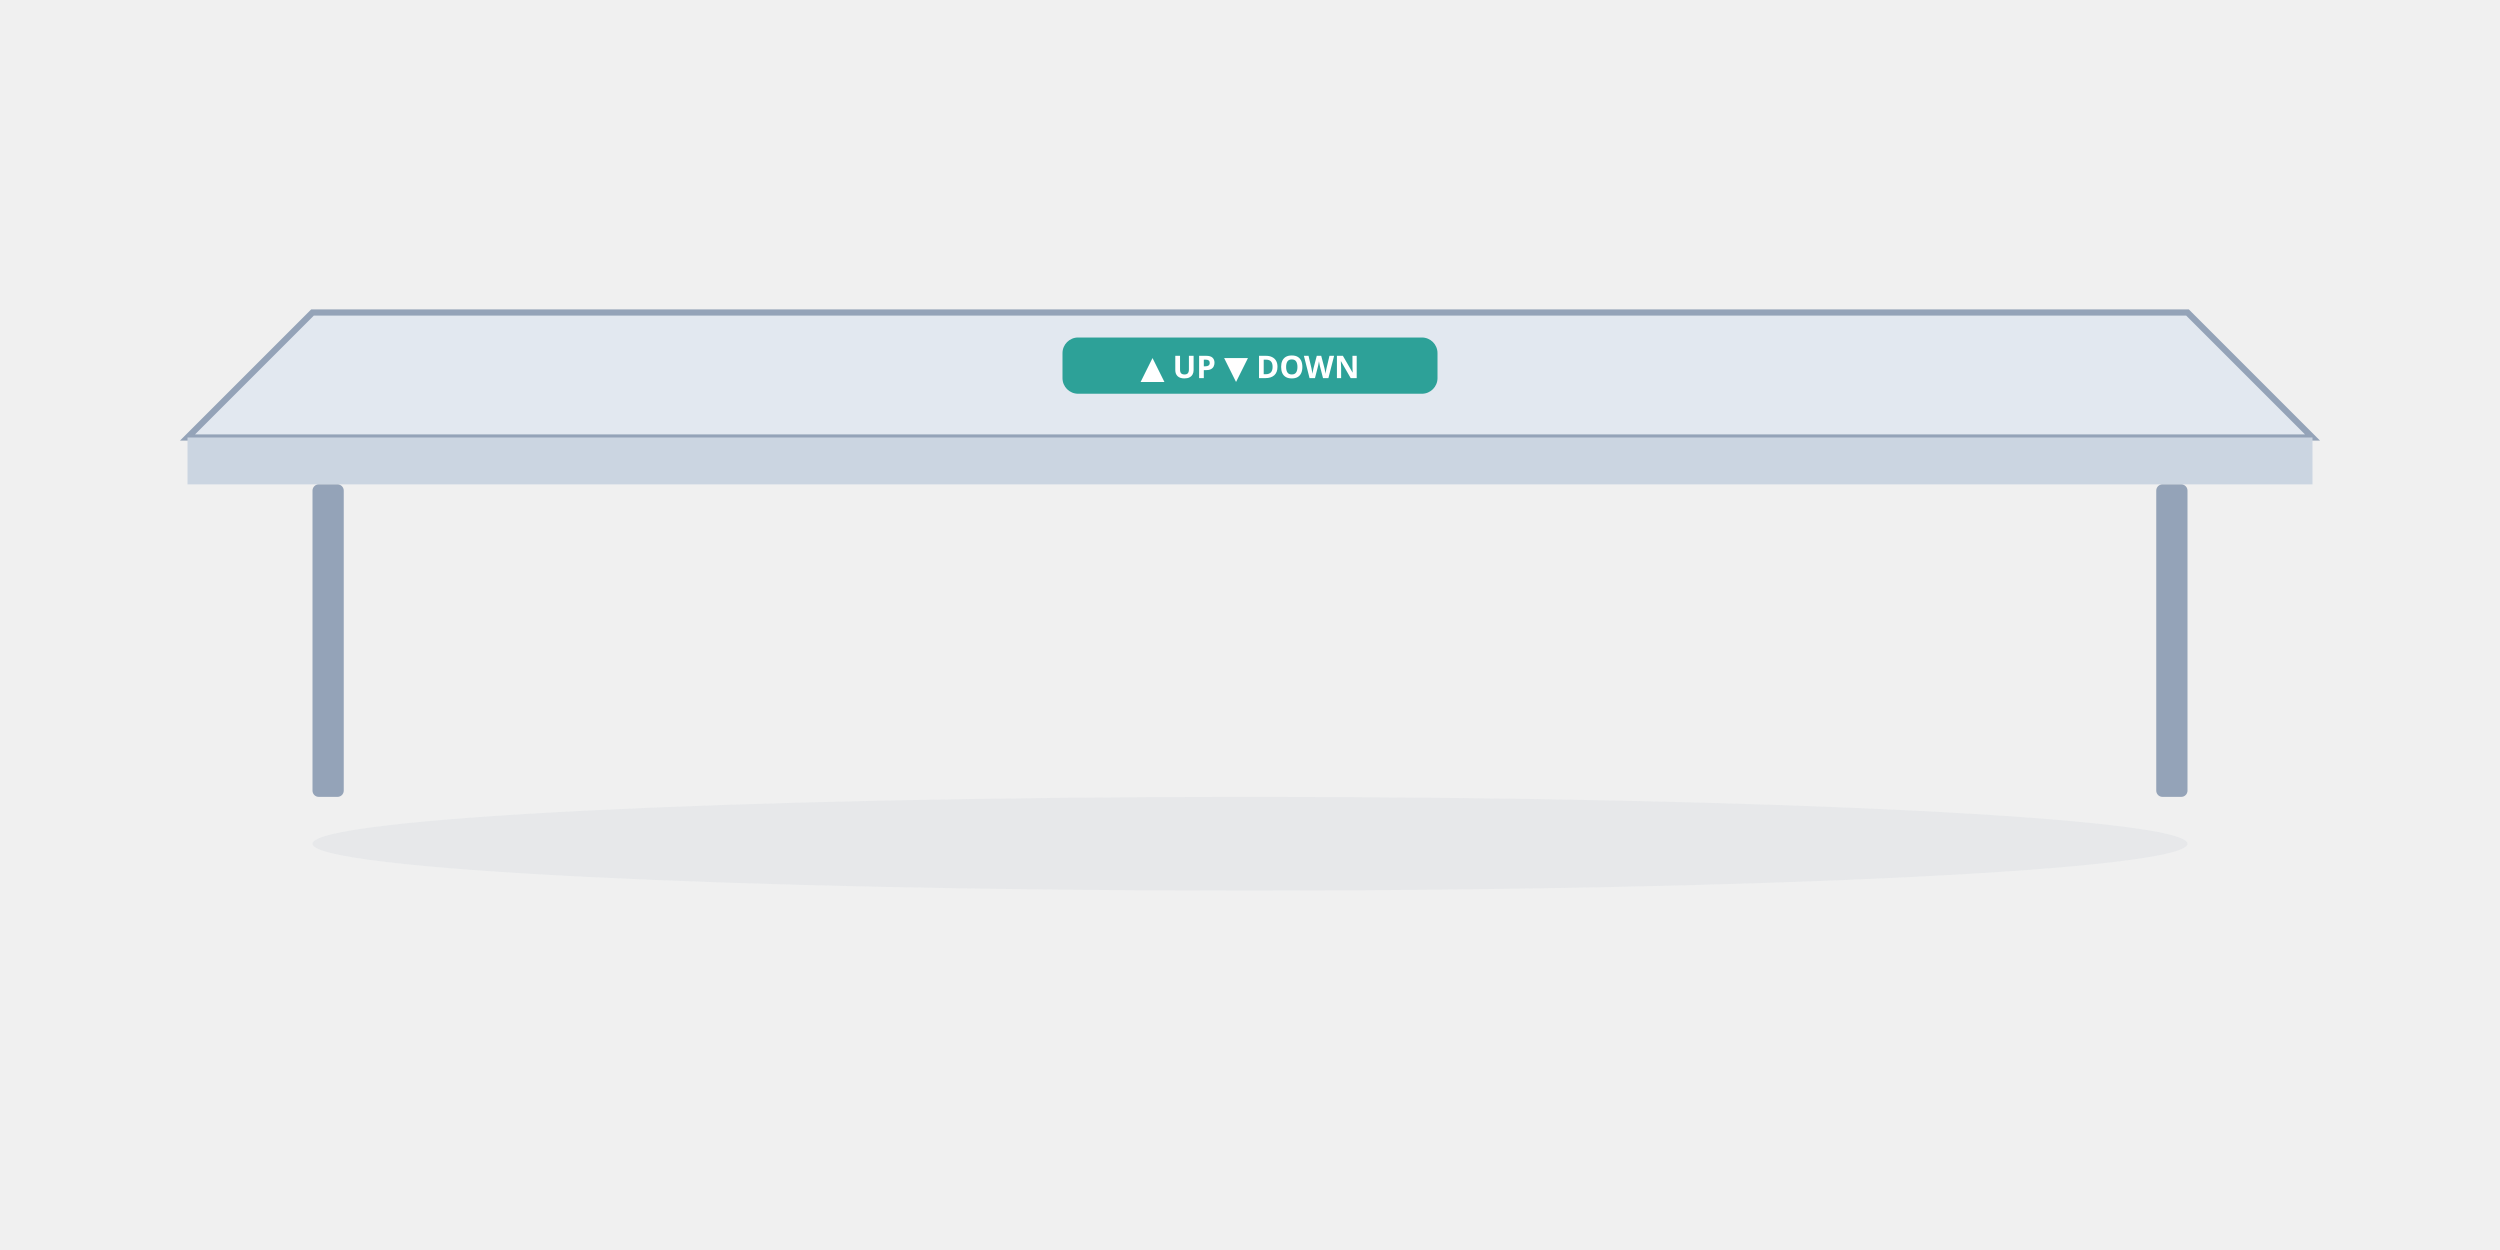
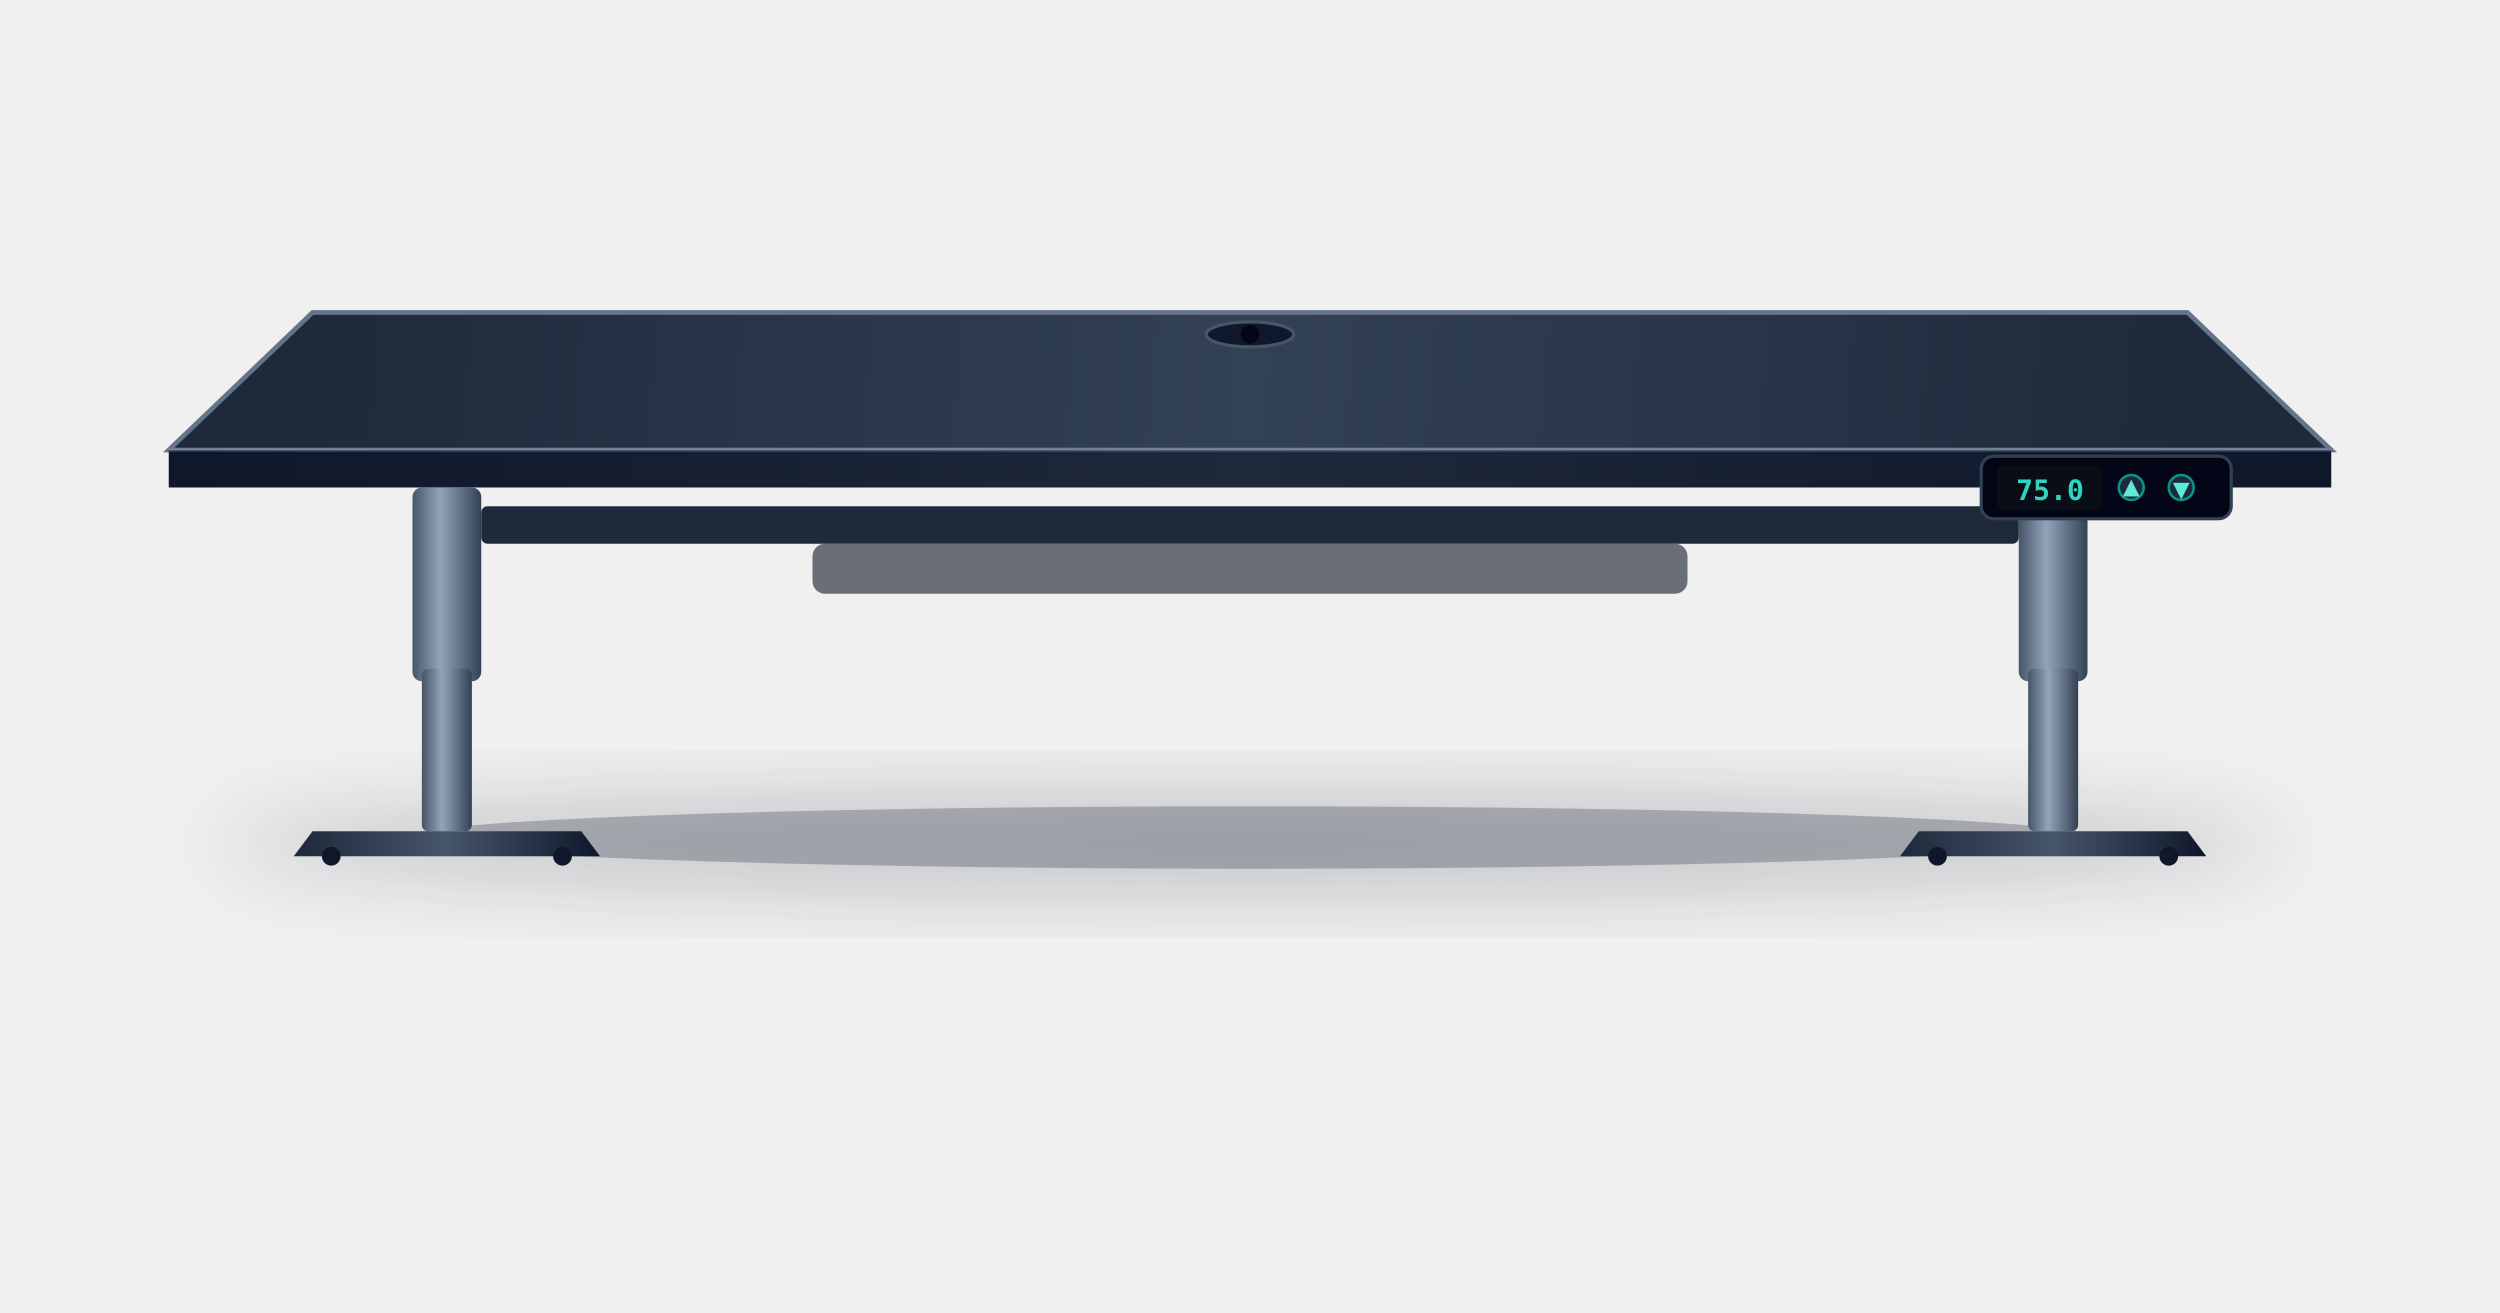
- <svg xmlns="http://www.w3.org/2000/svg" width="800" height="400" viewBox="0 0 800 400">
-   <polygon points="100,100 700,100 740,140 60,140" fill="#e2e8f0" stroke="#94a3b8" stroke-width="2" />
-   <polygon points="60,140 740,140 740,155 60,155" fill="#cbd5e1" />
-   <rect x="100" y="155" width="10" height="100" rx="2" fill="#94a3b8" />
-   <rect x="690" y="155" width="10" height="100" rx="2" fill="#94a3b8" />
-   <rect x="340" y="108" width="120" height="18" rx="5" fill="#0d9488" opacity="0.85" />
-   <text x="400" y="121" font-family="system-ui,sans-serif" font-size="10" font-weight="600" fill="white" text-anchor="middle">▲ UP ▼ DOWN</text>
-   <ellipse cx="400" cy="270" rx="300" ry="15" fill="#94a3b8" opacity="0.1" />
+ <svg xmlns="http://www.w3.org/2000/svg" width="800" height="420" viewBox="0 0 800 420" fill="none">
+   <defs>
+     <linearGradient id="sd-top" x1="100" y1="100" x2="700" y2="150" gradientUnits="userSpaceOnUse">
+       <stop offset="0%" stop-color="#1e293b" />
+       <stop offset="50%" stop-color="#334155" />
+       <stop offset="100%" stop-color="#1e293b" />
+     </linearGradient>
+     <linearGradient id="sd-edge" x1="60" y1="140" x2="740" y2="156" gradientUnits="userSpaceOnUse">
+       <stop offset="0%" stop-color="#0f172a" />
+       <stop offset="50%" stop-color="#1e293b" />
+       <stop offset="100%" stop-color="#0f172a" />
+     </linearGradient>
+     <linearGradient id="sd-leg" x1="0" y1="0" x2="1" y2="0">
+       <stop offset="0%" stop-color="#475569" />
+       <stop offset="40%" stop-color="#94a3b8" />
+       <stop offset="100%" stop-color="#334155" />
+     </linearGradient>
+     <linearGradient id="sd-foot" x1="0" y1="0" x2="1" y2="0">
+       <stop offset="0%" stop-color="#1e293b" />
+       <stop offset="50%" stop-color="#475569" />
+       <stop offset="100%" stop-color="#0f172a" />
+     </linearGradient>
+     <filter id="sd-shadow" x="50" y="240" width="700" height="60" filterUnits="userSpaceOnUse">
+       <feGaussianBlur stdDeviation="12" result="blur" />
+     </filter>
+   </defs>
+   <ellipse cx="400" cy="270" rx="330" ry="18" fill="#0f172a" opacity="0.18" filter="url(#sd-shadow)" />
+   <ellipse cx="400" cy="268" rx="270" ry="10" fill="#0f172a" opacity="0.25" />
+   <rect x="132" y="156" width="22" height="62" rx="3" fill="url(#sd-leg)" />
+   <rect x="135" y="214" width="16" height="52" rx="2" fill="url(#sd-leg)" />
+   <path d="M100 266 L186 266 L192 274 L94 274 Z" fill="url(#sd-foot)" />
+   <circle cx="106" cy="274" r="3" fill="#0f172a" />
+   <circle cx="180" cy="274" r="3" fill="#0f172a" />
+   <rect x="646" y="156" width="22" height="62" rx="3" fill="url(#sd-leg)" />
+   <rect x="649" y="214" width="16" height="52" rx="2" fill="url(#sd-leg)" />
+   <path d="M614 266 L700 266 L706 274 L608 274 Z" fill="url(#sd-foot)" />
+   <circle cx="620" cy="274" r="3" fill="#0f172a" />
+   <circle cx="694" cy="274" r="3" fill="#0f172a" />
+   <rect x="154" y="162" width="492" height="12" rx="2" fill="#1e293b" />
+   <rect x="260" y="174" width="280" height="16" rx="4" fill="#0f172a" opacity="0.6" />
+   <polygon points="100,100 700,100 746,144 54,144" fill="url(#sd-top)" stroke="#64748b" stroke-width="1.5" />
+   <ellipse cx="400" cy="107" rx="14" ry="4" fill="#0f172a" stroke="#475569" stroke-width="1" />
+   <circle cx="400" cy="107" r="3" fill="#020617" />
+   <polygon points="54,144 746,144 746,156 54,156" fill="url(#sd-edge)" />
+   <line x1="54" y1="144" x2="746" y2="144" stroke="#94a3b8" stroke-width="1" opacity="0.4" />
+   <rect x="634" y="146" width="80" height="20" rx="4" fill="#020617" stroke="#334155" stroke-width="1" />
+   <rect x="639" y="149" width="34" height="14" rx="2" fill="#090d16" />
+   <text x="656" y="160" font-family="monospace, monospace" font-size="9" font-weight="700" fill="#2dd4bf" text-anchor="middle">75.0</text>
+   <circle cx="682" cy="156" r="4" fill="#1e293b" stroke="#0d9488" stroke-width="0.8" />
+   <text x="682" y="158" font-family="system-ui" font-size="7" font-weight="900" fill="#5eead4" text-anchor="middle">▲</text>
+   <circle cx="698" cy="156" r="4" fill="#1e293b" stroke="#0d9488" stroke-width="0.8" />
+   <text x="698" y="159" font-family="system-ui" font-size="7" font-weight="900" fill="#5eead4" text-anchor="middle">▼</text>
</svg>
